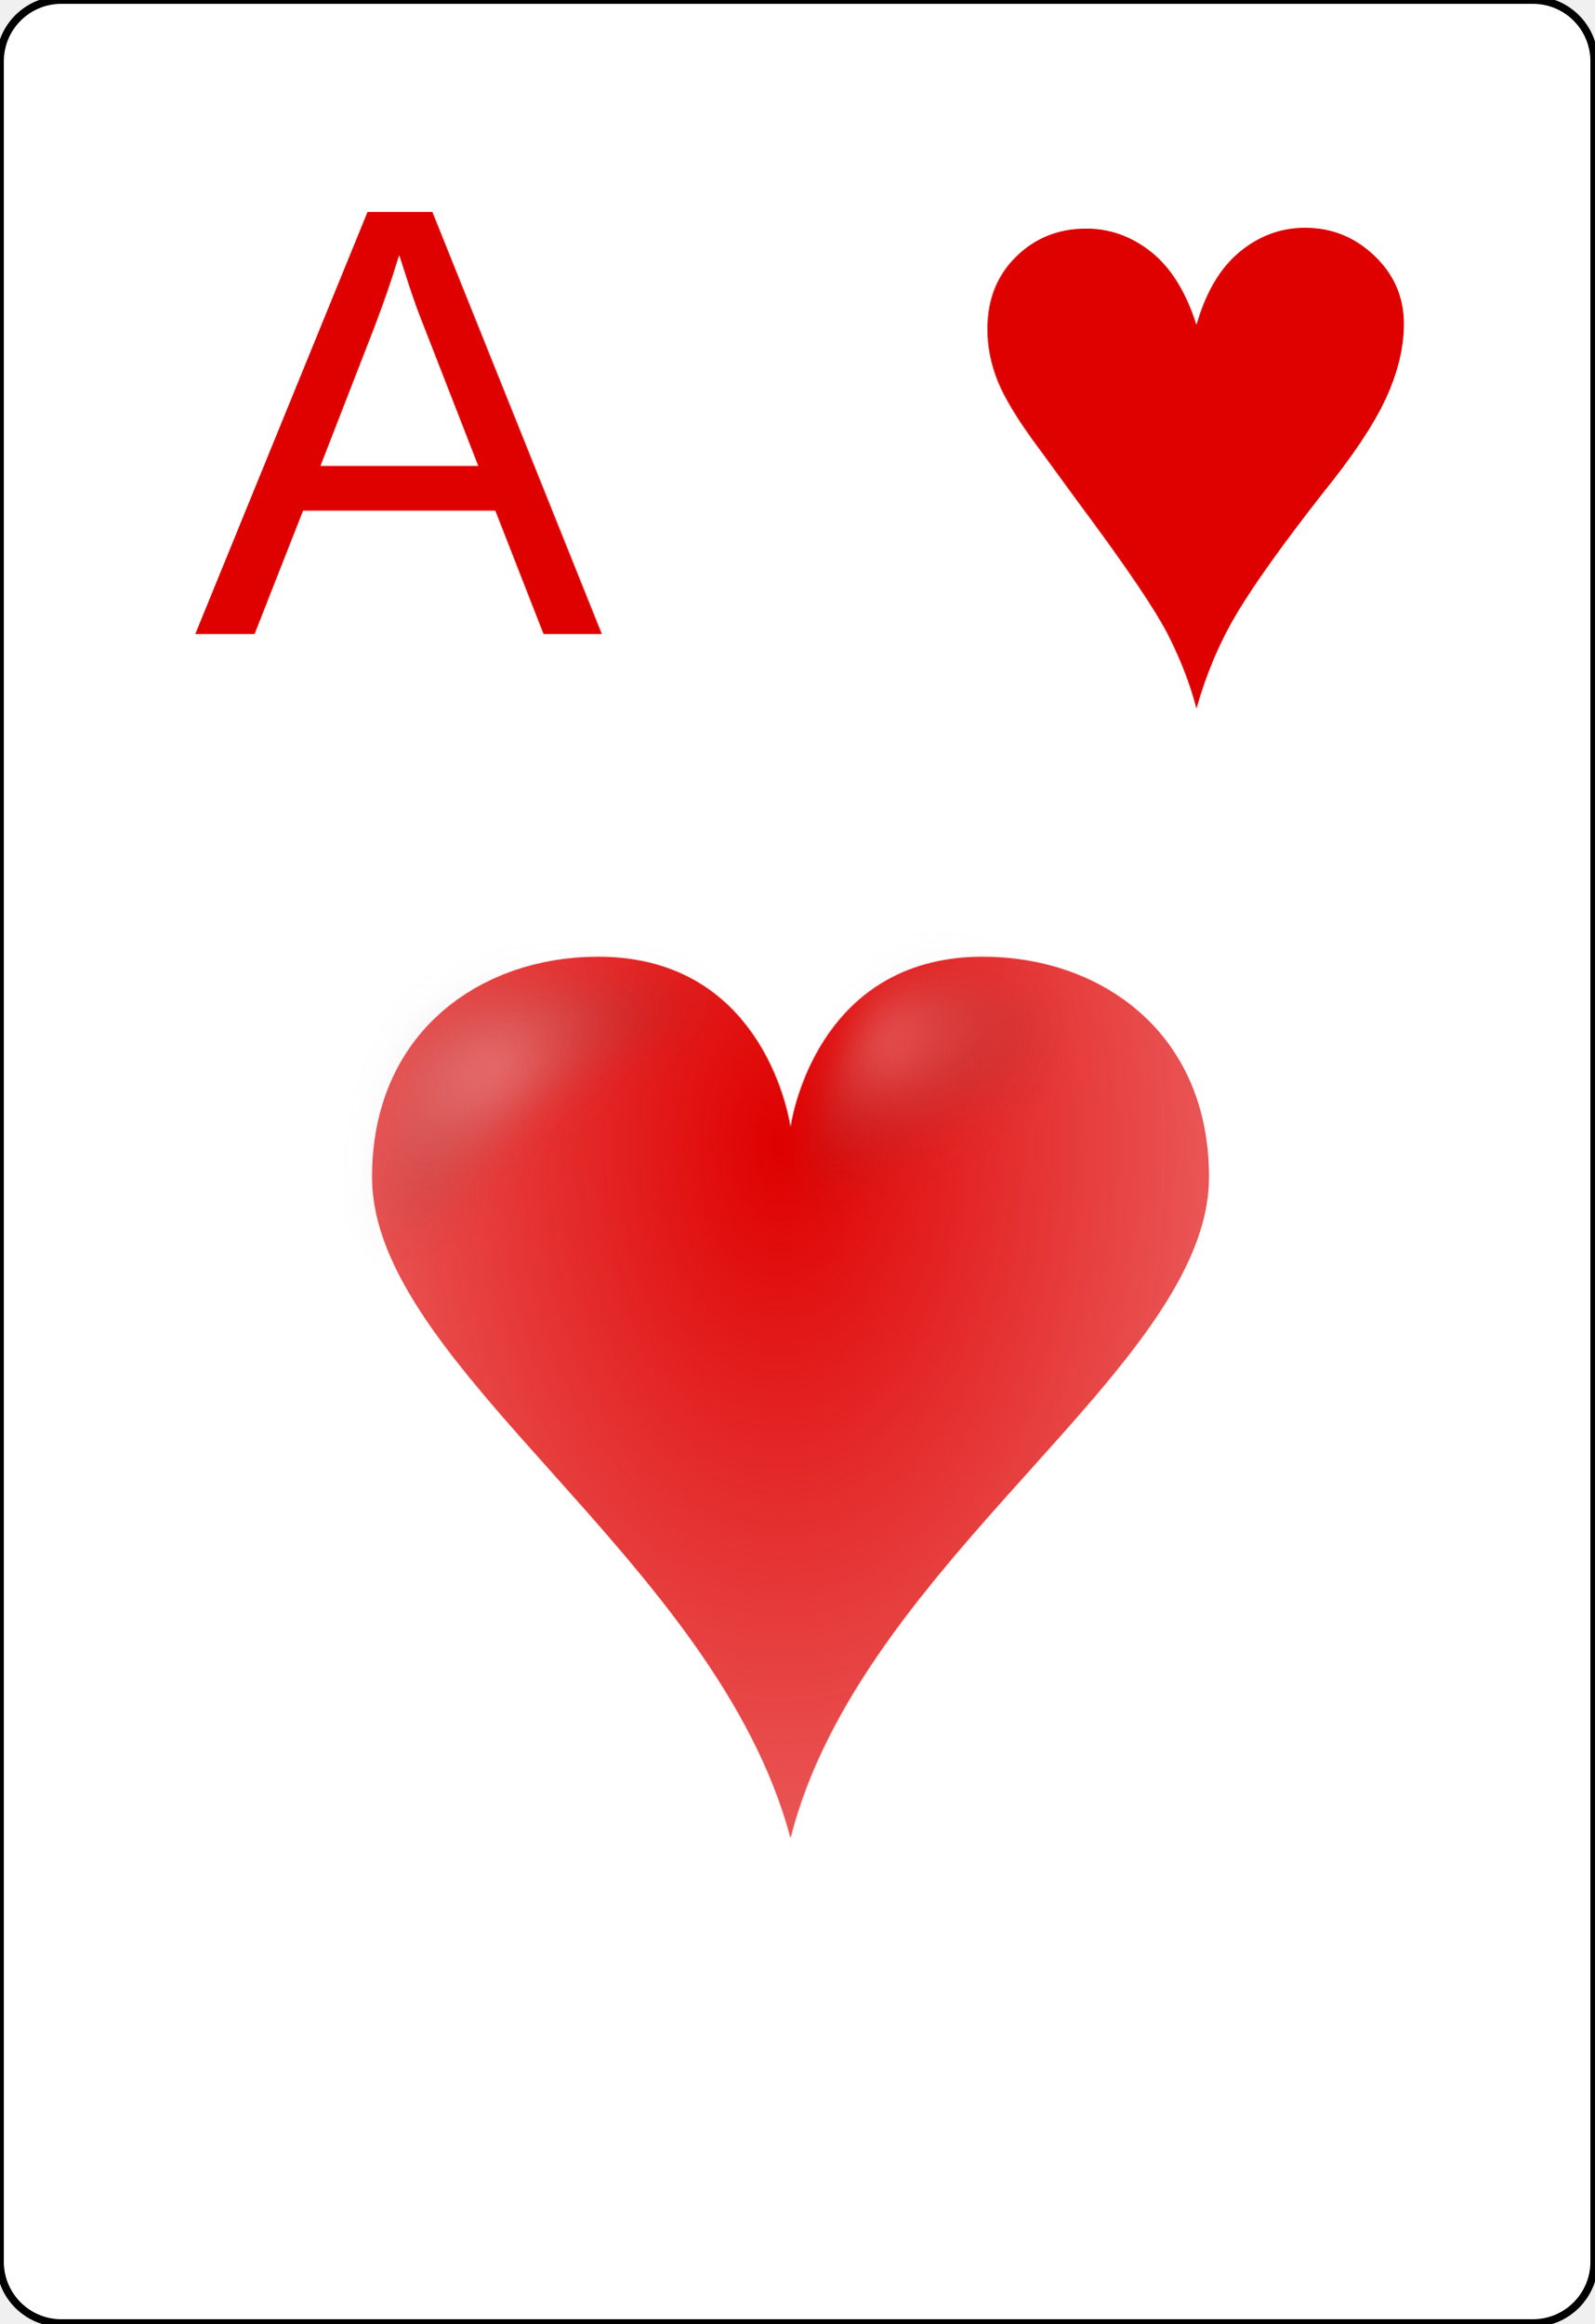
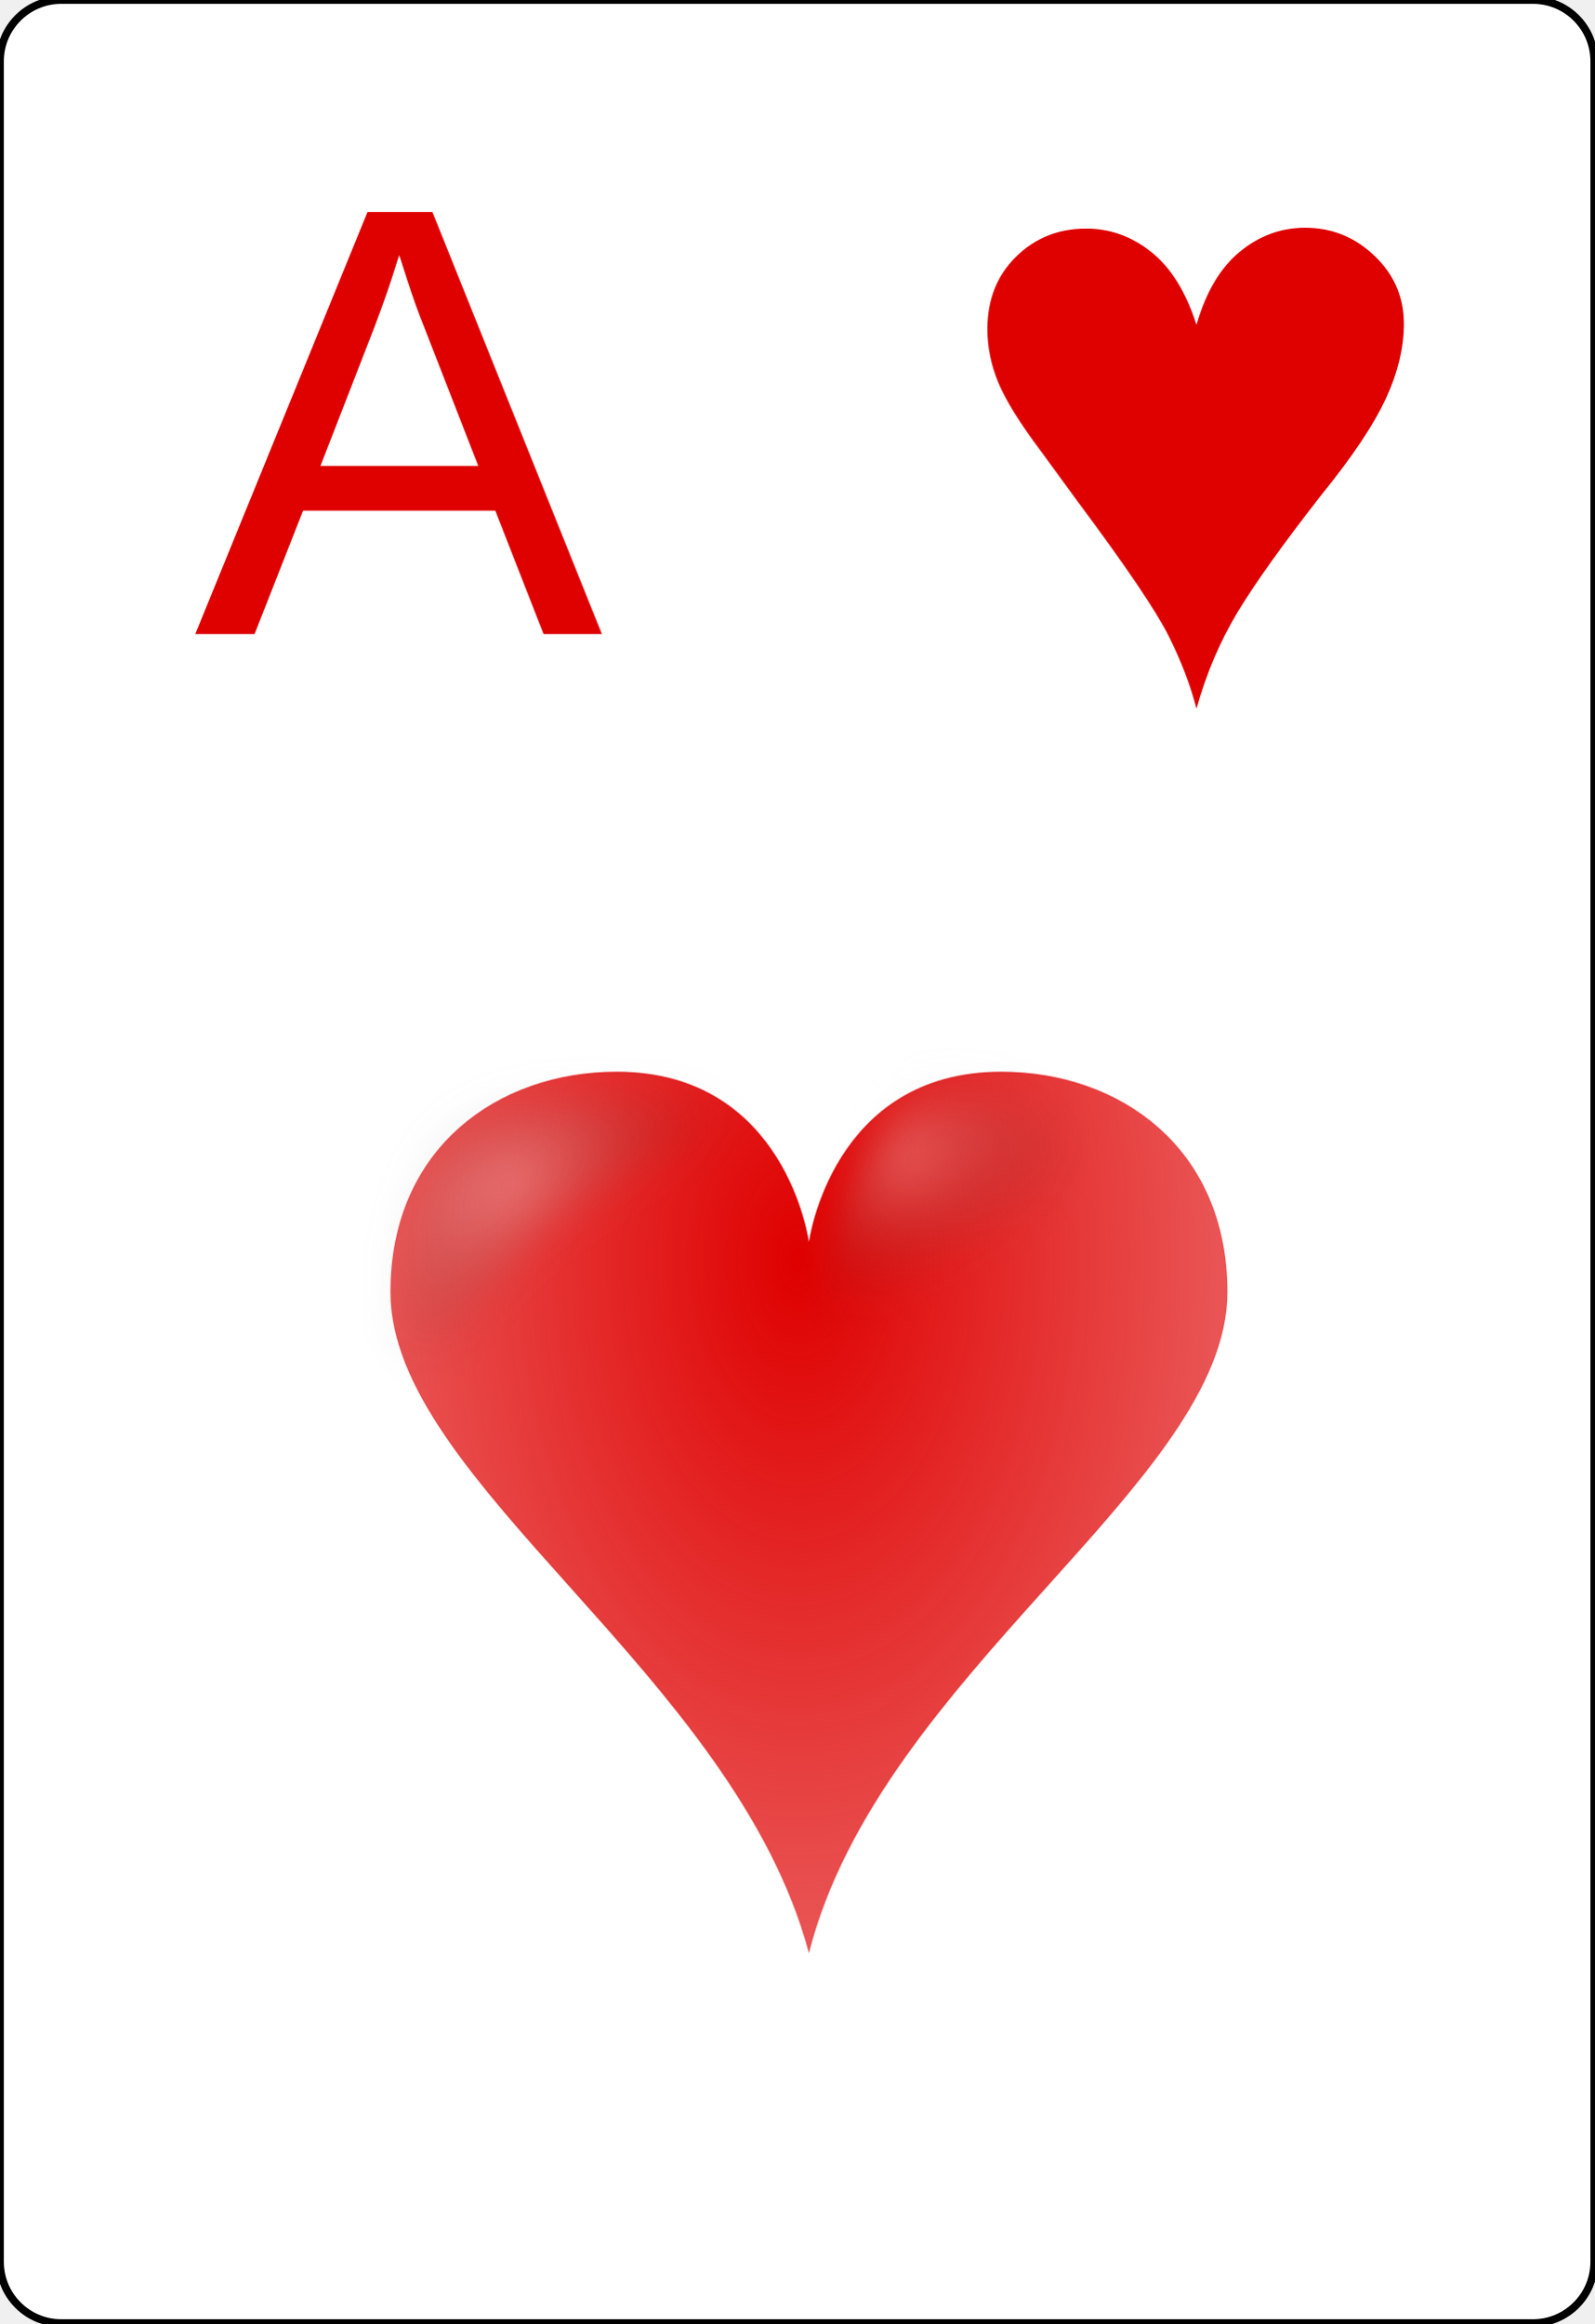
<svg xmlns="http://www.w3.org/2000/svg" xmlns:xlink="http://www.w3.org/1999/xlink" width="208" height="303" viewBox="0 0 208 303">
  <defs>
    <radialGradient xlink:href="#linearGradient3773" id="radialGradient3781" cx="-0.158" cy="-8.835" fx="-0.158" fy="-8.835" r="8" gradientTransform="matrix(-1.584269,-0.02349808,0.03071979,-2.477574,-0.2485638,-26.71351)" gradientUnits="userSpaceOnUse" />
    <linearGradient id="linearGradient3773">
      <stop style="stop-color:#000000;stop-opacity:1;" offset="0" id="stop3775" />
      <stop style="stop-color:#000000;stop-opacity:0.649;" offset="1" id="stop3777" />
    </linearGradient>
    <radialGradient xlink:href="#linearGradient3773" id="radialGradient3957" cx="-0.158" cy="-8.835" fx="-0.158" fy="-8.835" r="8" gradientTransform="matrix(-1.584269,-0.02349808,0.03071979,-2.477574,-0.2485638,-26.71351)" gradientUnits="userSpaceOnUse" />
    <linearGradient id="linearGradient3959">
      <stop style="stop-color:#000000;stop-opacity:1;" offset="0" id="stop3961" />
      <stop style="stop-color:#000000;stop-opacity:0.649;" offset="1" id="stop3963" />
    </linearGradient>
    <radialGradient r="81.903" fy="509.476" fx="168.025" cy="509.476" cx="168.025" gradientTransform="matrix(1.25656,-0.7774064,0.3366382,0.5361257,-221.2021,359.2426)" gradientUnits="userSpaceOnUse" id="radialGradient3975" xlink:href="#linearGradient3784-4" />
    <linearGradient id="linearGradient3784-4">
      <stop style="stop-color:#ffffff;stop-opacity:0.435;" offset="0" id="stop3786-8" />
      <stop style="stop-color:#000000;stop-opacity:0;" offset="1" id="stop3788-6" />
    </linearGradient>
    <radialGradient xlink:href="#linearGradient3784-4-5" id="radialGradient3929" gradientUnits="userSpaceOnUse" gradientTransform="matrix(1.25656,-0.7774064,0.3366382,0.5361257,-221.2021,359.2426)" cx="168.025" cy="509.476" fx="168.025" fy="509.476" r="81.903" />
    <linearGradient id="linearGradient3784-4-5">
      <stop style="stop-color:#ffffff;stop-opacity:0.489;" offset="0" id="stop3786-8-0" />
      <stop style="stop-color:#000000;stop-opacity:0;" offset="1" id="stop3788-6-3" />
    </linearGradient>
    <radialGradient xlink:href="#linearGradient3784-4-1" id="radialGradient3927" gradientUnits="userSpaceOnUse" gradientTransform="matrix(1.25656,-0.7774064,0.3366382,0.5361257,-221.2021,359.2426)" cx="168.025" cy="509.476" fx="168.025" fy="509.476" r="81.903" />
    <linearGradient id="linearGradient3784-4-1">
      <stop style="stop-color:#ffffff;stop-opacity:0.237;" offset="0" id="stop3786-8-03" />
      <stop style="stop-color:#000000;stop-opacity:0;" offset="1" id="stop3788-6-6" />
    </linearGradient>
    <radialGradient xlink:href="#linearGradient3768" id="radialGradient3776" cx="-0.206" cy="-4.579" fx="-0.206" fy="-4.579" r="8" gradientTransform="matrix(-1,0,0,-1.720176,-0.4120407,-13.02719)" gradientUnits="userSpaceOnUse" />
    <linearGradient id="linearGradient3768">
      <stop style="stop-color:#df0000;stop-opacity:1;" offset="0" id="stop3770" />
      <stop style="stop-color:#df0000;stop-opacity:0.672;" offset="1" id="stop3772" />
    </linearGradient>
    <radialGradient r="81.903" fy="511.223" fx="171.487" cy="511.223" cx="171.487" gradientTransform="matrix(1.152989,-0.6739155,0.3948202,0.6754904,-233.6326,270.4008)" gradientUnits="userSpaceOnUse" id="radialGradient4013" xlink:href="#linearGradient3784-4-6" />
    <linearGradient id="linearGradient3784-4-6">
      <stop style="stop-color:#ffffff;stop-opacity:0.313;" offset="0" id="stop3786-8-8" />
      <stop style="stop-color:#000000;stop-opacity:0;" offset="1" id="stop3788-6-8" />
    </linearGradient>
    <filter color-interpolation-filters="sRGB" id="filter3834-6" x="-0.139" width="1.279" y="-0.162" height="1.325">
      <feGaussianBlur stdDeviation="9.511" id="feGaussianBlur3836-6" />
    </filter>
    <radialGradient r="81.903" fy="492.632" fx="159.354" cy="492.632" cx="159.354" gradientTransform="matrix(1.089478,-0.715138,0.4464527,0.6562658,-244.9333,290.9185)" gradientUnits="userSpaceOnUse" id="radialGradient4013-8" xlink:href="#linearGradient3784-4-2" />
    <linearGradient id="linearGradient3784-4-2">
      <stop style="stop-color:#ffffff;stop-opacity:0.29;" offset="0" id="stop3786-8-1" />
      <stop style="stop-color:#000000;stop-opacity:0;" offset="1" id="stop3788-6-5" />
    </linearGradient>
    <filter color-interpolation-filters="sRGB" id="filter3834-6-3" x="-0.139" width="1.279" y="-0.162" height="1.325">
      <feGaussianBlur stdDeviation="9.511" id="feGaussianBlur3836-6-3" />
    </filter>
    <radialGradient r="81.903" fy="492.632" fx="159.354" cy="492.632" cx="159.354" gradientTransform="matrix(1.089478,-0.715138,0.4464527,0.6562658,-244.9333,290.9185)" gradientUnits="userSpaceOnUse" id="radialGradient3073" xlink:href="#linearGradient3784-4-2" />
  </defs>
  <rect width="208" height="303" rx="8" fill="#FFFFFF" stroke="#000000" strokeWidth="0.5" />
-   <g transform="translate(20, 60)">
+   <g transform="translate(22.4, 75)">
    <g transform="matrix(0.1968698,0,0,0.1968698,11.54991,16.86967)" id="g3036">
      <g style="stroke:none" id="layer1-9" transform="matrix(34.67063,0,0,32.44841,363.6508,535.3979)">
        <path d="M 3.676,-9 C 0.433,-9 0,-5.523 0,-5.523 0,-5.523 -0.433,-9 -3.676,-9 -5.946,-9 -8,-7.441 -8,-4.5 -8,-0.614 -1.421,3.294 0,9 1.352,3.299 8,-0.614 8,-4.5 8,-7.441 5.946,-9 3.676,-9 z" id="hl" style="fill:url(#radialGradient3776);fill-opacity:1;stroke:none" />
      </g>
      <path transform="matrix(1.484247,0,0,1.537104,-80.68896,-450.5936)" id="path3762-6-4" d="m 117.301,604.266 c 0,0 -8.068,-94.95 22.857,-122.857 34.761,-31.369 140,-11.429 140,-11.429 0,0 -71.54,24.838 -100,48.571 -27.21,22.692 -62.857,85.714 -62.857,85.714 z" style="fill:url(#radialGradient4013);fill-opacity:1;stroke:none;filter:url(#filter3834-6)" />
      <path transform="matrix(1.153293,0.3378255,-0.3292825,1.401643,422.9377,-451.9048)" id="path3762-6-2-3" d="m 117.301,604.266 c 0,0 -8.068,-94.95 22.857,-122.857 34.761,-31.369 140,-11.429 140,-11.429 0,0 -63.093,37.071 -91.553,60.804 -27.21,22.692 -71.305,73.481 -71.305,73.481 z" style="fill:url(#radialGradient3073);fill-opacity:1;stroke:none;filter:url(#filter3834-6-3)" />
    </g>
  </g>
  <g fill="#df0000" stroke="none" text-anchor="middle" dominant-baseline="middle" font-family="Arial">
    <text font-size="80" x="52" y="60">A</text>
    <text font-size="110" x="156" y="60">♥</text>
  </g>
</svg>
